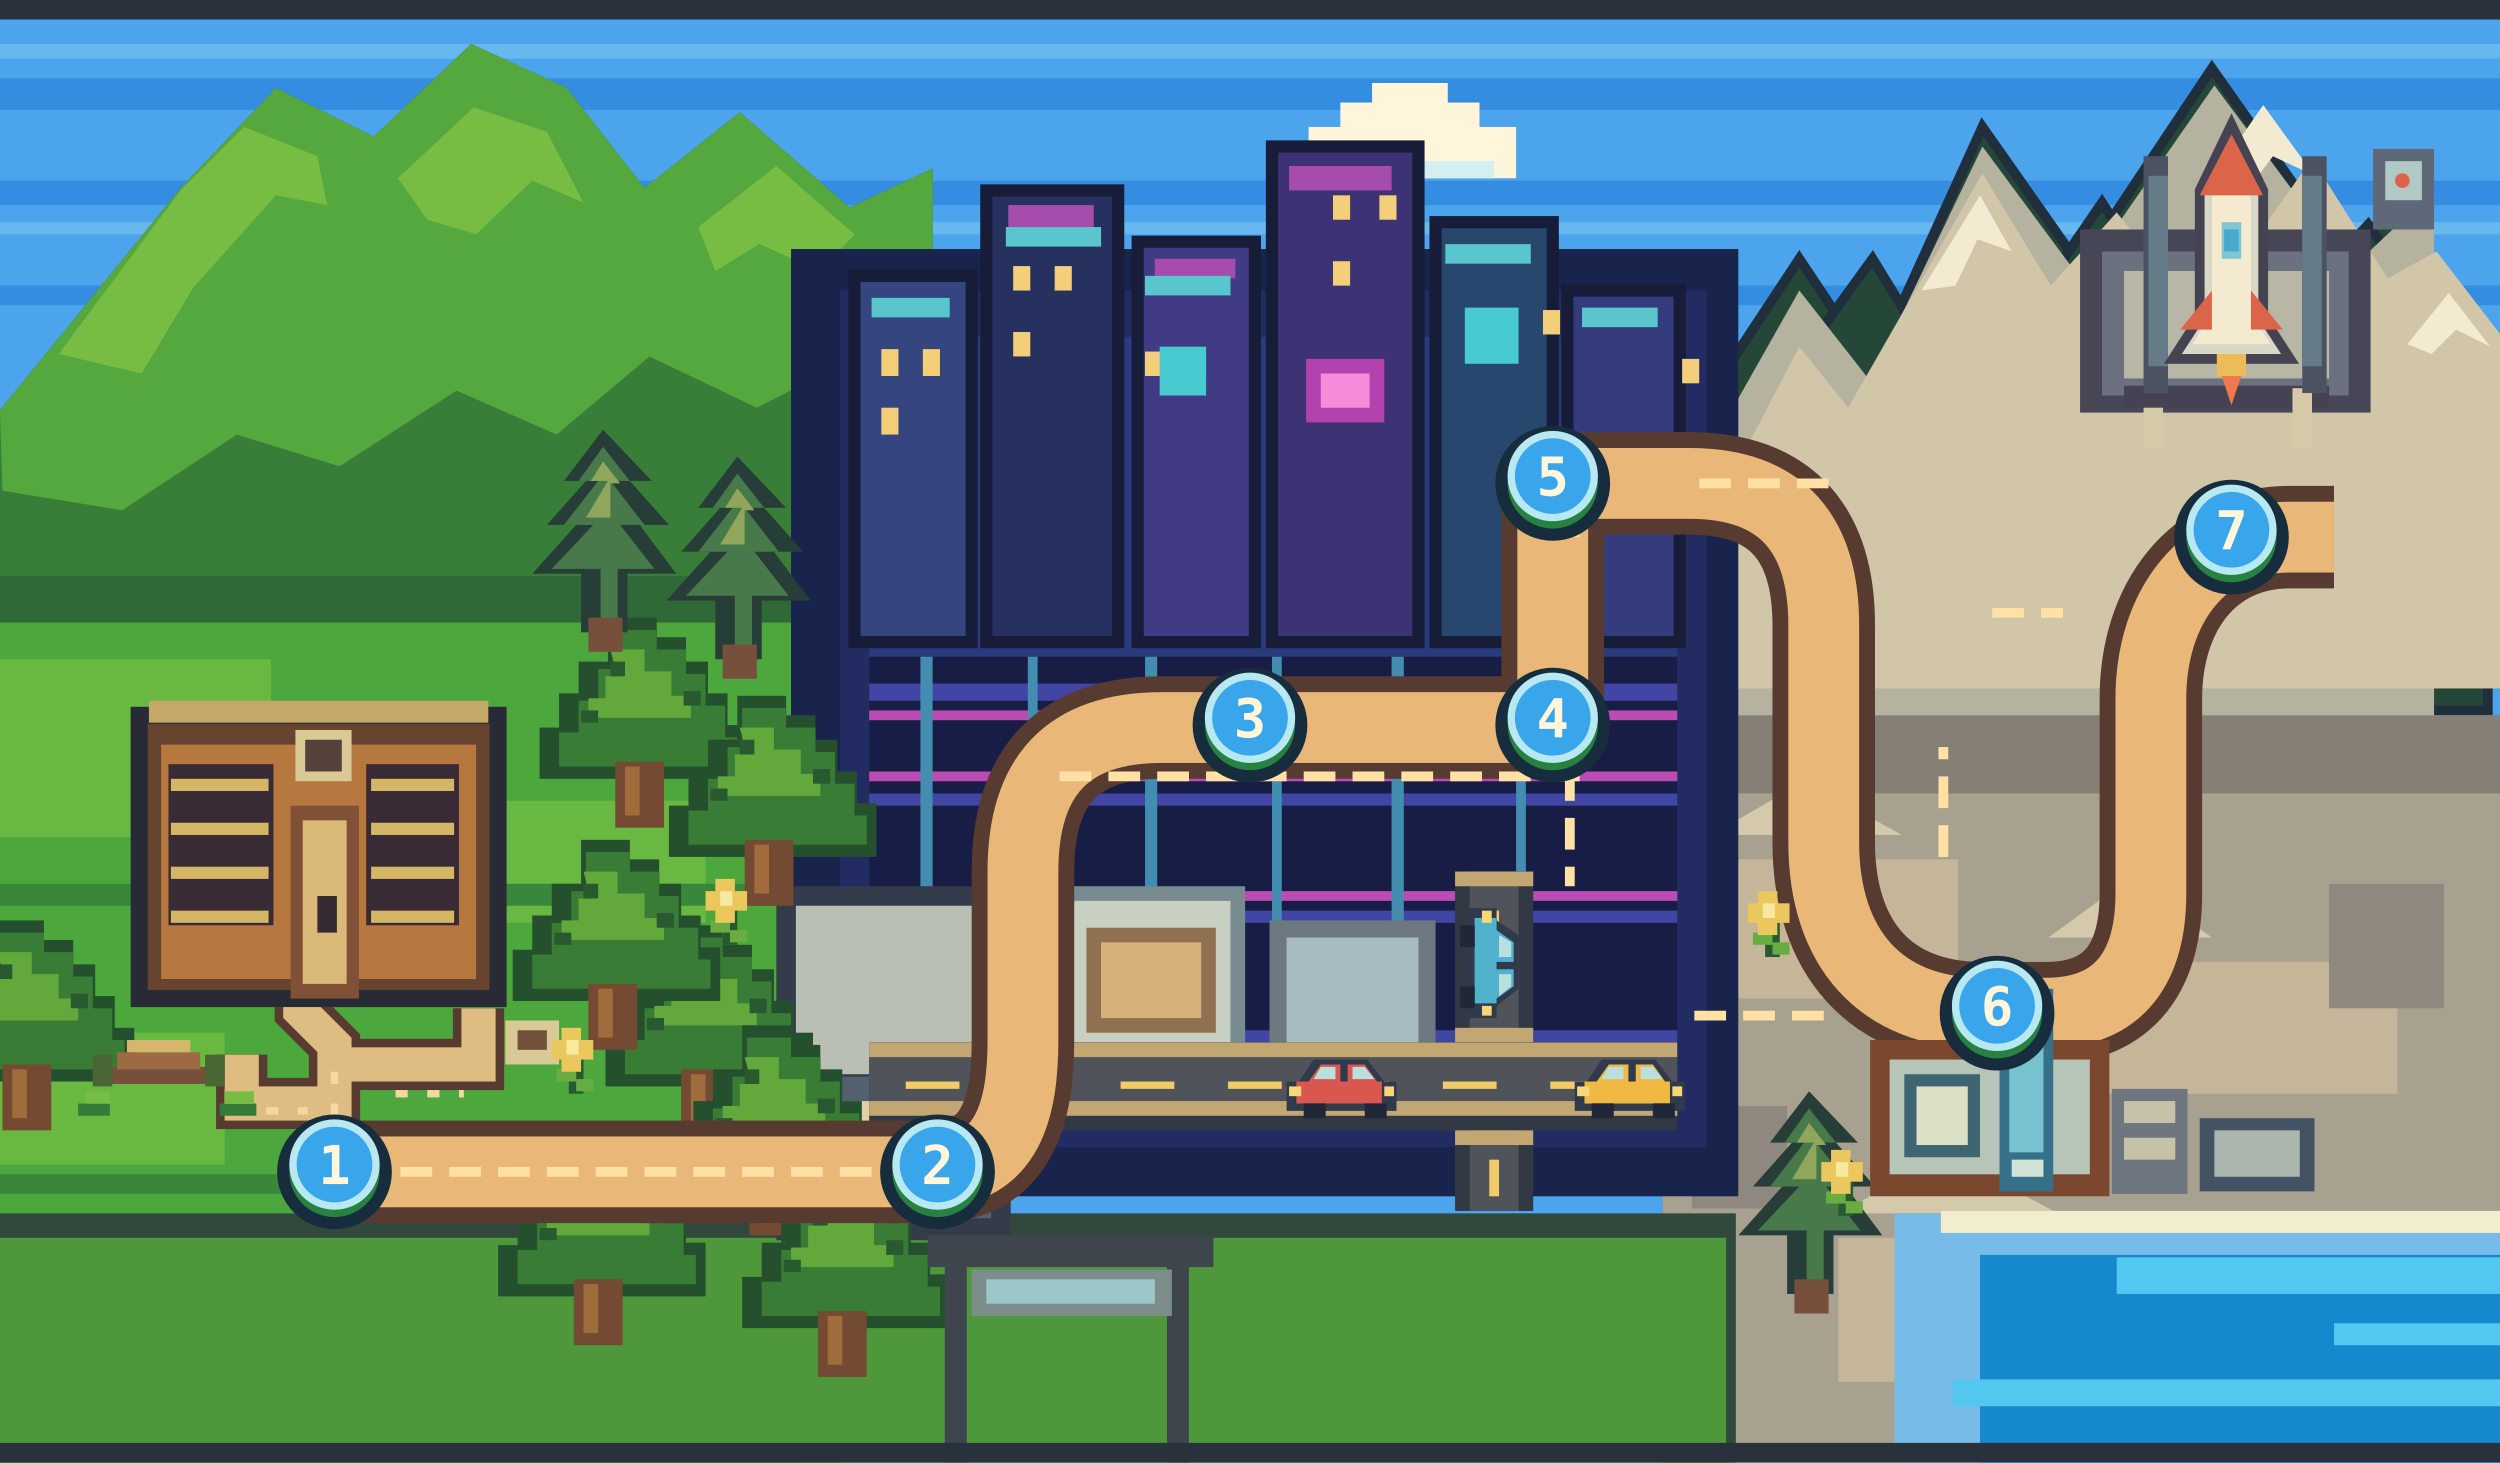
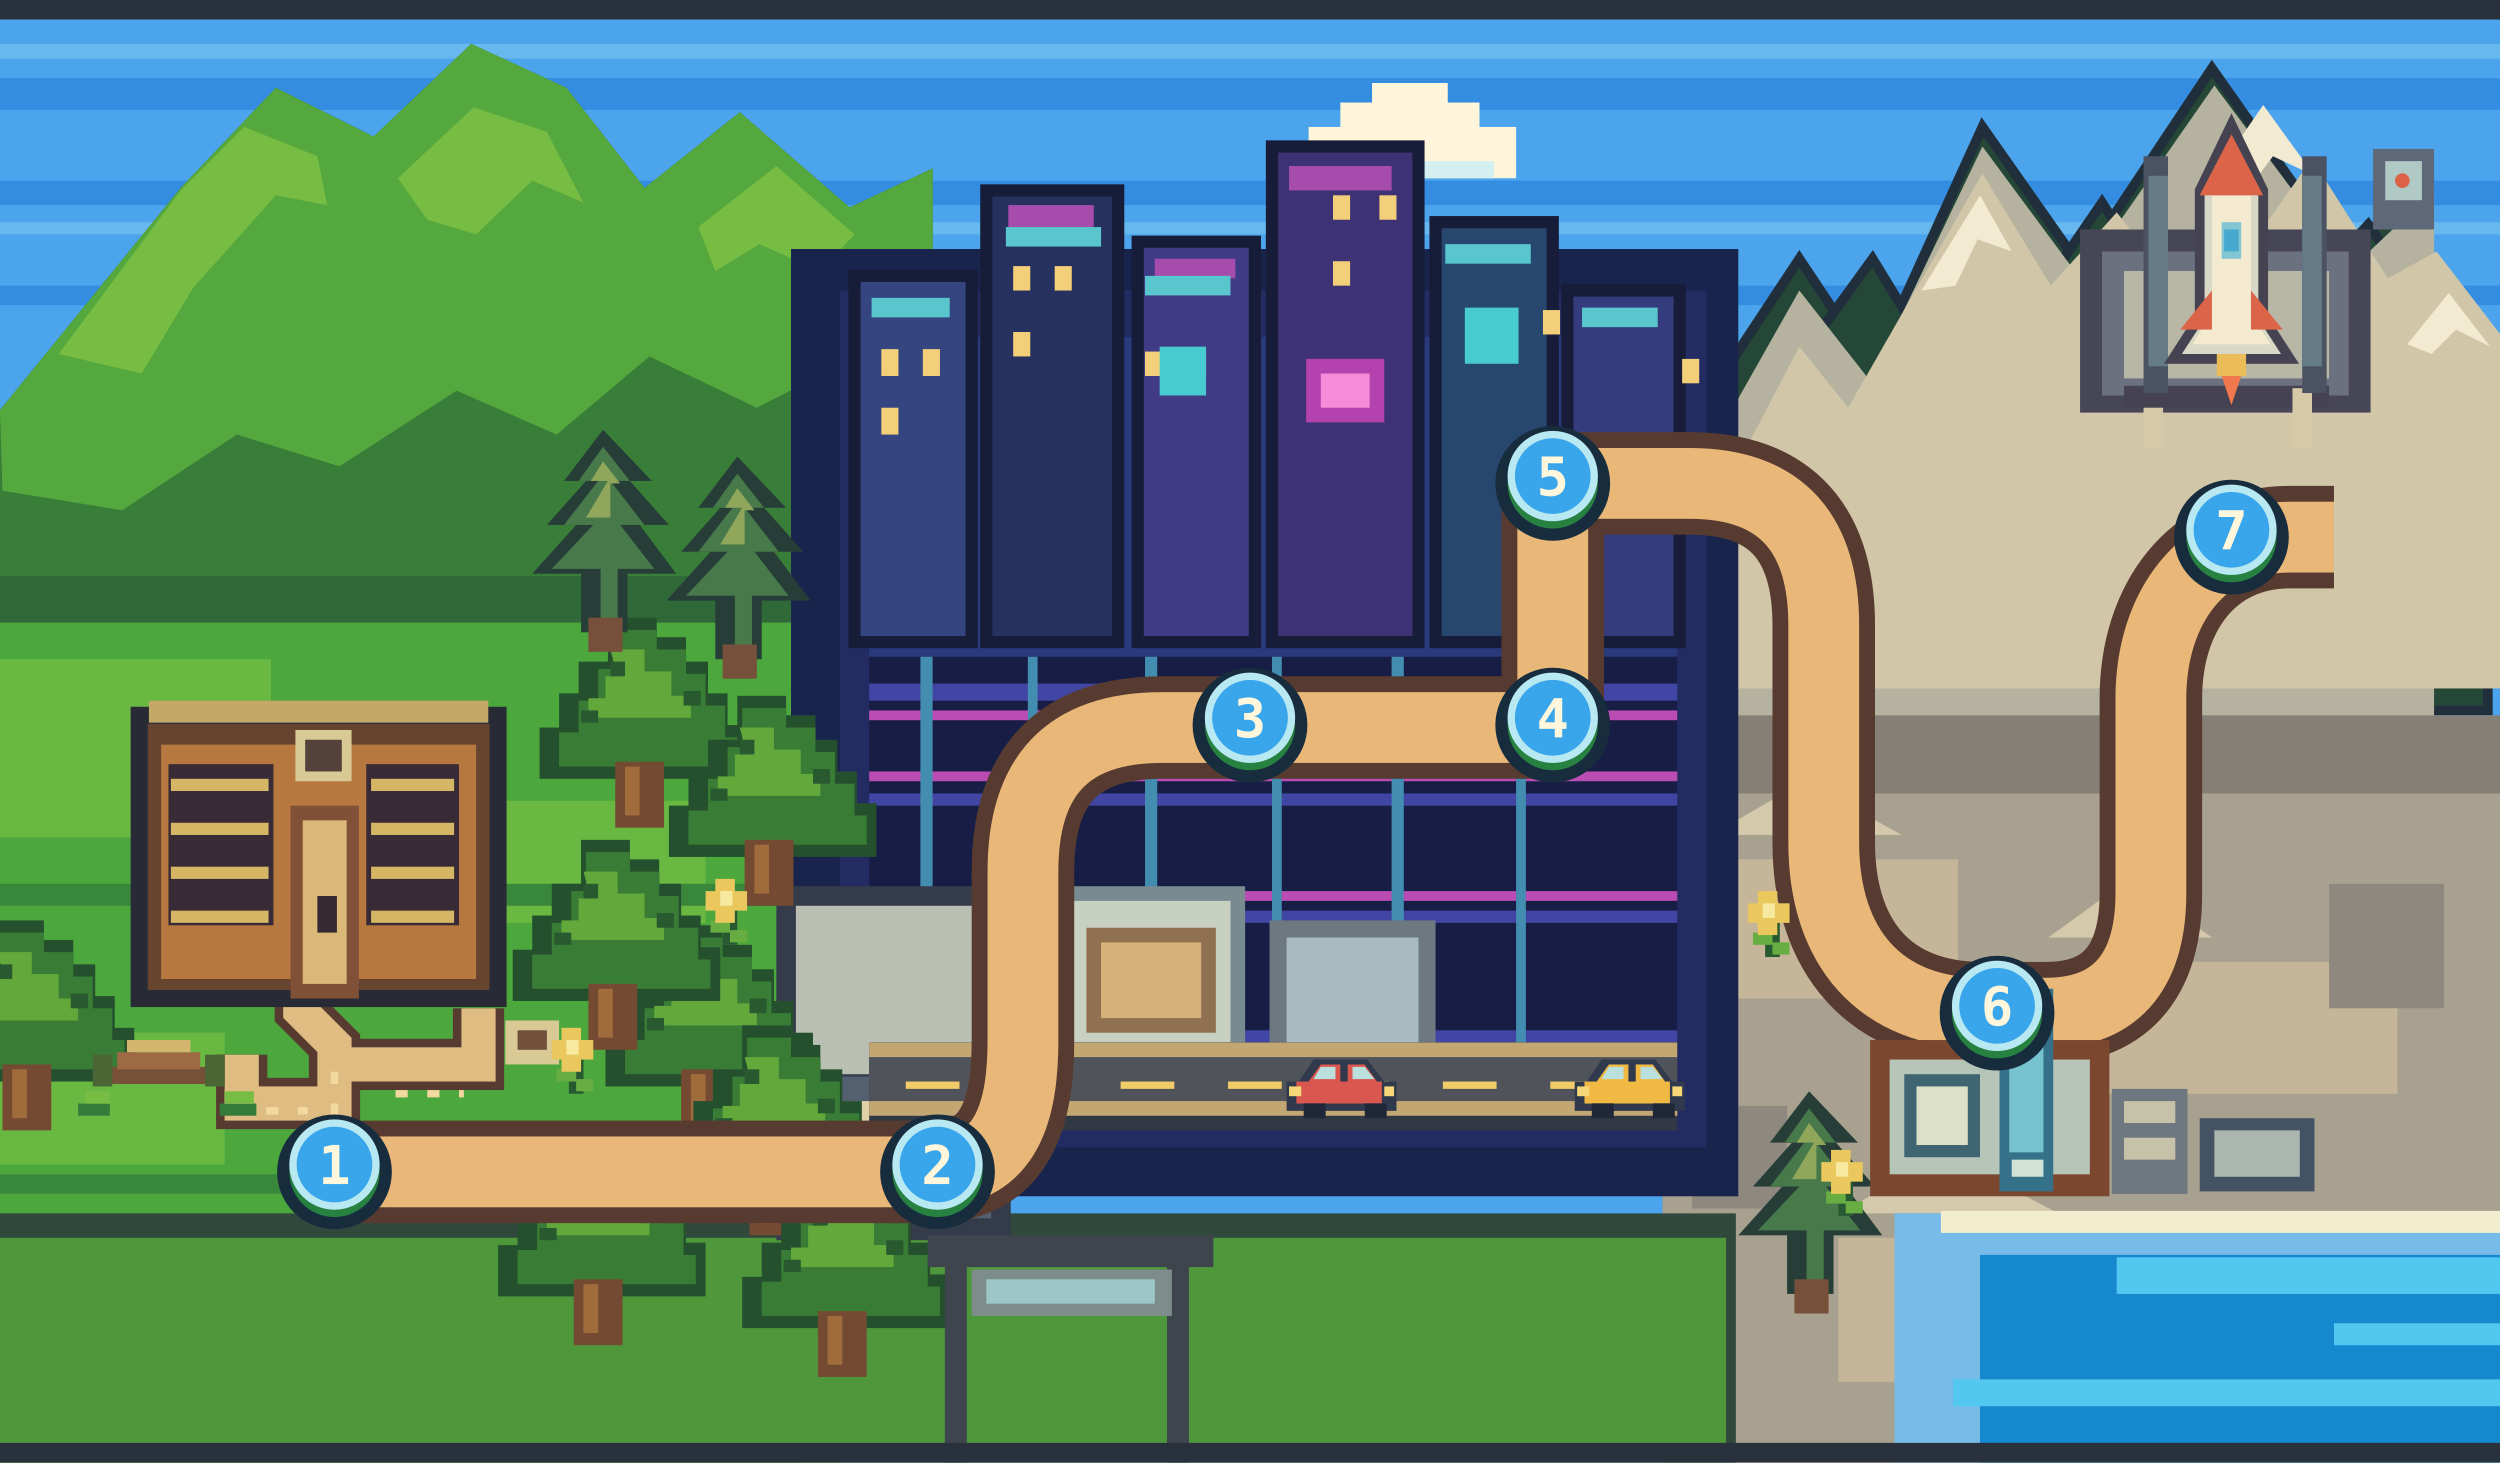
<svg xmlns="http://www.w3.org/2000/svg" viewBox="0 0 1024 599" fill="none">
  <defs>
    <g id="tree">
      <path fill="#24502d" d="M28 0h20v8h12v10h9v13h8v13h8v22H0V45h8V31h8V18h12z" />
      <path fill="#397c35" d="M30 5h18v8h12v10h8v13h8v13h5v12H8V47h8V34h8V21h6z" />
      <path fill="#63a83b" d="M29 13h14v9h11v10h8v9H20v-8h7v-9h5z" />
      <path fill="#754a32" d="M31 59h20v27H31z" />
      <path fill="#a16c3c" d="M35 61h6v20h-6z" />
      <path fill="#28592f" d="M17 38h7v5h-7zm42-8h7v6h-7zM29 18h6v6h-6z" />
    </g>
    <g id="pine">
      <path fill="#263e37" d="M36 0 20 21h9L13 39h12L7 59h20v24h19V59h20L51 39h12L47 21h9z" />
      <path fill="#47794a" d="m36 7-10 14h8L20 39h12L15 57h20v22h7V57h15L43 39h10L39 21h8z" />
      <path fill="#8fa65b" d="m36 13-5 8h7l-9 15h10V22h4z" />
      <path fill="#76503a" d="M30 77h14v14H30z" />
    </g>
    <g id="cloud">
      <path fill="#fff5da" d="M0 18h13V8h13V0h31v8h13v10h15v21H0z" />
      <path fill="#d3eff0" d="M8 32h68v7H8z" />
    </g>
    <g id="flower">
      <path fill="#285a32" d="M7 8h6v19H7z" />
      <path fill="#68ad42" d="M2 17h8v5H2zm8 4h7v5h-7z" />
      <path fill="#eac85d" d="M4 0h8v5h5v8h-5v5H4v-5H0V5h4z" />
      <path fill="#f7e9a0" d="M6 5h5v6H6z" />
    </g>
    <g id="car">
      <path fill="#303a4c" d="M4 13h5l6-9h22l7 9h5v12H4z" />
      <path fill="currentColor" d="M8 13h35v9H8zM18 6h8v7h-13zM29 6h7l5 7H29z" />
      <path fill="#b9e0dd" d="M18 7h6v5h-9zm13 0h5l4 5h-9z" />
      <path fill="#f7d879" d="M5 15h5v4H5zm39 0h4v4h-4z" />
      <path fill="#202738" d="M11 22h9v6h-9zm25 0h9v6h-9z" />
    </g>
  </defs>
  <path fill="#4ba4ec" d="M0 0h1024v599H0z" />
  <path fill="#348de0" d="M0 32h1024v13H0zM0 74h1024v10H0zM0 117h1024v8H0z" />
  <path fill="#67b8ef" d="M0 18h1024v6H0zM0 91h1024v5H0z" />
  <use href="#cloud" x="20" y="129" />
  <use href="#cloud" x="278" y="79" />
  <use href="#cloud" x="536" y="34" />
  <use href="#cloud" x="904" y="139" />
  <path fill="#397e38" d="M0 168 74 77l39-41 40 20 40-38 39 18 32 41 39-31 45 39 34-16v190H0z" />
  <path fill="#55a83d" d="m0 168 74-91 39-41 40 20 40-38 39 18 32 41 39-31 45 39 34-16v88l-35-9-37 19-44-21-38 32-41-18-48 31-42-13-47 31-49-8z" />
  <path fill="#77bd43" d="m24 145 50-67 26-26 30 12 4 20-21-4-34 38-21 35zm139-72 31-29 30 10 15 29-21-9-23 22-20-6zm123 20 32-25 32 28-14 15-25-11-18 11z" />
  <path fill="#2f6937" d="M0 236h328v363H0z" />
  <path fill="#4ca83c" d="M0 255h344v344H0z" />
  <path fill="#69b841" d="M0 270h111v73H0zm171 58h118v50H171zM0 423h92v54H0zm210 54h111v54H210z" />
  <path fill="#39873b" d="M0 362h332v9H0zm0 119h326v8H0zm0 96h339v9H0z" />
  <g fill="#244737" stroke="#202f3b" stroke-width="4">
    <path d="m669 209 68-103 30 45 45-99 40 57 54-81 55 78 33-37v246H669z" />
    <path d="m738 146 29-40 19 31 26-57 25 38 24-35 29 45 24-62 35 49 21-23 49 69v130H738z" />
  </g>
  <path fill="#b5b3a0" d="m681 218 56-99 29 37 46-96 40 54 55-79 56 75 34-32v220H681z" />
  <path fill="#d1c6a8" d="m703 207 34-65 20 25 55-96 28 46 27-30 34 43 46-65 31 49 20-11 40 52v127H703z" />
  <path fill="#f2ead1" d="m787 119 24-39 13 23-14-5-9 19zm118-44 22-32 21 29-17-8-12 16zm81 66 17-21 17 22-14-7-10 10z" />
  <path fill="#857f76" d="M681 293h343v306H681z" />
  <path fill="#a9a18f" d="M681 325h343v274H681z" />
  <path fill="#c5b69a" d="M705 352h97v57h-97zm136 42h141v54H841zm-88 113h137v59H753z" />
  <path fill="#8e887e" d="M693 453h39v42h-39zm261-91h47v51h-47zm-92 136h34v39h-34z" />
  <path fill="#d5c9ac" d="m701 342 38-22 40 22zm138 42 33-24 34 24zm-85 113 42-25 47 25z" />
  <path fill="#18244c" d="M324 102h388v388H324z" />
  <path fill="#222c62" d="M344 119h355v351H344z" />
  <path fill="#293a7d" d="M356 138h331v298H356z" />
  <path fill="#171d45" d="M356 269h331v167H356z" />
  <path fill="#4145a4" d="M356 280h331v7H356zm0 45h331v5H356zm0 48h331v5H356zm0 49h331v5H356z" />
  <path fill="#ba4cb3" d="M356 291h331v4H356zm0 25h331v4H356zm0 49h331v4H356z" />
  <path fill="#438db0" d="M377 269v167h5V269zm44 0v167h4V269zm48 0v167h5V269zm52 0v167h4V269zm49 0v167h5V269zm51 0v167h4V269z" />
  <g stroke="#171c39" stroke-width="5">
    <path fill="#34457f" d="M350 113h48v150h-48z" />
    <path fill="#27315f" d="M404 78h54v185h-54z" />
    <path fill="#413b86" d="M466 99h48v164h-48z" />
    <path fill="#3d3273" d="M521 60h60v203h-60z" />
    <path fill="#28476f" d="M588 91h48v172h-48z" />
    <path fill="#353c7d" d="M642 119h46v144h-46z" />
  </g>
  <path fill="#a64cac" d="M413 84h35v9h-35zm115-16h42v10h-42zM473 106h33v8h-33z" />
  <path fill="#59c5cd" d="M357 122h32v8h-32zm55-29h39v8h-39zm57 20h35v8h-35zm123-13h35v8h-35zm56 26h31v8h-31z" />
  <g fill="#f4cf7a">
    <path d="M361 143h7v11h-7zm17 0h7v11h-7zm-17 24h7v11h-7zm54-58h7v10h-7zm17 0h7v10h-7zm-17 27h7v10h-7zm54 8h7v10h-7zm18 0h7v10h-7zm59-64h7v10h-7zm19 0h7v10h-7zm-19 27h7v10h-7zm68 20h7v10h-7zm18 0h7v10h-7zm57 20h7v10h-7z" />
  </g>
  <path fill="#b442ae" d="M535 147h32v26h-32z" />
  <path fill="#f48cda" d="M541 153h20v14h-20z" />
  <path fill="#47cbd0" d="M600 126h22v23h-22zM475 142h19v20h-19z" />
  <path fill="#31483d" d="M0 497h711v102H0z" />
  <path fill="#4e983b" d="M0 507h707v92H0z" />
  <path fill="#343c4b" d="M318 363h96v145h-96z" />
  <path fill="#b9c0b3" d="M326 371h80v69h-80z" />
  <path fill="#526070" d="M326 441h80v58h-80z" />
  <path fill="#e0d0a8" d="M339 451h55v37h-55z" />
  <path fill="#73857b" d="M344 457h8v8h-8zm16 0h8v8h-8zm16 0h8v8h-8zm-32 16h8v8h-8zm16 0h8v8h-8zm16 0h8v8h-8z" />
  <path fill="#778b91" d="M433 363h77v73h-77z" />
  <path fill="#c8d0c2" d="M439 369h65v58h-65z" />
  <path fill="#8f7050" d="M445 380h53v43h-53z" />
  <path fill="#d6b27a" d="M451 386h41v31h-41z" />
  <path fill="#6d7880" d="M520 377h68v60h-68z" />
  <path fill="#a7bbc0" d="M527 384h54v44h-54z" />
  <path fill="#77bce8" d="M776 497h248v102H776z" />
  <path fill="#1689ce" d="M811 514h213v85H811z" />
  <path fill="#52c7ef" d="M867 515h157v15H867zm89 27h68v9h-68zM800 565h224v11H800z" />
  <path fill="#f2edce" d="M795 496h229v9H795z" />
  <path d="M137 481v-53l-14-14v-10m14 48h-38v-20m38 4h59v-23" stroke="#583b30" stroke-width="21" stroke-linejoin="miter" />
  <path d="M137 481v-53l-14-14v-10m14 48h-38v-20m38 4h59v-23" stroke="#dfbd82" stroke-width="14" stroke-linejoin="miter" />
  <path d="M137 470v-39m-28 24h17m36-7h28" stroke="#f3d99f" stroke-width="3" stroke-dasharray="5 8" />
  <path fill="#323945" d="M356 427h331v36H356z" />
  <path fill="#50545a" d="M356 433h331v24H356z" />
  <path fill="#c2a773" d="M356 427h331v6H356zm0 24h331v6H356z" />
  <path fill="#f1cc68" d="M371 443h22v3h-22zm44 0h22v3h-22zm44 0h22v3h-22zm44 0h22v3h-22zm44 0h22v3h-22zm44 0h22v3h-22zm44 0h22v3h-22z" />
-   <path fill="#323945" d="M596 357h32v70h-32zM596 463h32v33h-32z" />
-   <path fill="#50545a" d="M602 357h20v70h-20zM602 463h20v33h-20z" />
-   <path fill="#c2a773" d="M596 357h32v6h-32zm0 64h32v6h-32zM596 463h32v6h-32z" />
-   <path fill="#f1cc68" d="M610 373h4v19h-4zm0 102h4v15h-4z" />
  <use href="#car" x="523" y="430" color="#d9574f" />
  <use href="#car" x="641" y="430" color="#f0b943" />
-   <use href="#car" x="588" y="378" color="#50b2cc" transform="rotate(90 612 392)" />
  <g>
    <use href="#tree" x="-30" y="377" />
    <use href="#tree" x="248" y="379" />
    <use href="#tree" x="276" y="420" />
    <use href="#tree" x="210" y="344" />
    <use href="#tree" x="221" y="253" />
    <use href="#tree" x="274" y="285" />
    <use href="#tree" x="204" y="465" />
    <use href="#tree" x="304" y="478" />
    <use href="#pine" x="211" y="176" />
    <use href="#pine" x="266" y="187" />
    <use href="#pine" x="705" y="447" />
  </g>
  <g>
    <path fill="#67442f" stroke="#282b36" stroke-width="7" d="M57 293h147v116H57z" />
    <path fill="#b7783f" d="M66 305h129v96H66z" />
    <path fill="#392b36" d="M69 313h43v66H69zm81 0h38v66h-38z" />
    <path fill="#d5b665" d="M70 319h40v5H70zm0 18h40v5H70zm0 18h40v5H70zm0 18h40v5H70zm82-54h34v5h-34zm0 18h34v5h-34zm0 18h34v5h-34zm0 18h34v5h-34z" />
    <path fill="#805037" d="M119 330h28v79h-28z" />
    <path fill="#d9b878" d="M124 336h18v67h-18z" />
    <path fill="#352a31" d="M130 367h8v15h-8z" />
    <path fill="#d9c995" d="M121 299h23v21h-23z" />
    <path fill="#54413a" d="M125 303h15v13h-15z" />
    <path fill="#c4a868" d="M61 287h139v9H61z" />
  </g>
  <g>
    <path fill="#765039" d="M44 437h42v7H44z" />
    <path fill="#9d6a43" d="M48 431h34v7H48z" />
    <path fill="#4b6635" d="M38 432h8v13h-8zm46 0h8v13h-8z" />
    <path fill="#d4b66e" d="M52 426h26v5H52z" />
    <path fill="#347b39" d="M32 452h13v5H32zm58 0h15v5H90z" />
    <path fill="#78bd43" d="M35 447h10v5H35zm57 0h12v5H92z" />
    <path fill="#d9c995" d="M207 418h22v18h-22z" />
    <path fill="#71513b" d="M212 422h12v8h-12z" />
  </g>
  <path fill="#3e454d" d="M380 506h117v13H380zm7 13h9v80h-9zm91 0h9v80h-9z" />
  <path fill="#7c8d8b" d="M398 520h82v19h-82z" />
  <path fill="#9dc6c9" d="M404 524h69v10h-69z" />
  <path d="M137 480h245c31 0 37-26 37-54v-69c0-39 18-59 57-59h160V198h56c39 0 55 22 55 58v89c0 43 23 70 65 70h26c31 0 43-20 43-49v-80c0-37 21-66 57-66h18" stroke="#583b30" stroke-width="42" stroke-linejoin="round" />
  <path d="M137 480h245c31 0 37-26 37-54v-69c0-39 18-59 57-59h160V198h56c39 0 55 22 55 58v89c0 43 23 70 65 70h26c31 0 43-20 43-49v-80c0-37 21-66 57-66h18" stroke="#e9b879" stroke-width="29" stroke-linejoin="round" />
-   <path d="M146 480h236m54-162h209m0-100v-10m53-10h56m-111 99v64m53 55h51m49-67v-41m22-57h25" stroke="#ffe1a5" stroke-width="4" stroke-dasharray="9 11" stroke-linecap="square" />
  <g>
    <path fill="#7b482f" d="M766 426h98v64h-98z" />
    <path fill="#b6c5b8" d="M774 434h82v47h-82z" />
    <path fill="#3e6571" d="M780 440h31v34h-31z" />
    <path fill="#dce0c6" d="M785 445h21v24h-21z" />
    <path fill="#6e7680" d="M865 446h31v43h-31z" />
    <path fill="#c6c2a9" d="M870 451h21v9h-21zm0 15h21v9h-21z" />
    <path fill="#435363" d="M901 458h47v30h-47z" />
    <path fill="#abb7ae" d="M907 463h35v19h-35z" />
    <path fill="#36718a" d="M819 405h22v83h-22z" />
    <path fill="#77c2cf" d="M823 412h14v60h-14z" />
    <path fill="#d1e3d6" d="M824 475h13v7h-13z" />
  </g>
  <g>
    <path fill="#464657" d="M852 94h119v75H852z" />
    <path fill="#6c7180" d="M861 103h101v59H861z" />
    <path fill="#b8b6a4" d="M870 111h84v44h-84z" />
    <path fill="#454251" d="M870 158h84v9h-84z" />
    <path fill="#d6c9a8" d="M878 167h8v17h-8zm61-8h8v25h-8z" />
    <path fill="#4b5363" d="M878 64h10v97h-10zM943 64h10v97h-10z" />
    <path fill="#657b88" d="M880 72h8v78h-8zM943 72h8v78h-8z" />
    <path fill="#d9d7c5" stroke="#454251" stroke-width="4" d="M901 78 914 51l13 27v52l11 17h-48l11-17z" />
    <path fill="#f3ead0" d="M906 80h16v48l8 13h-32l8-13z" />
    <path fill="#dc6549" d="m901 80 13-25 13 25zM906 119l-13 16h13zm16 0 13 16h-13z" />
    <path fill="#81c6d2" d="M910 91h8v15h-8z" />
    <path fill="#48a9ce" d="M911 94h6v9h-6z" />
    <path fill="#ebbd58" d="M908 145h12v9h-12z" />
    <path fill="#f1784c" d="M910 154h8l-4 12z" />
    <path fill="#5f6878" d="M972 61h25v33h-25z" />
    <path fill="#b1c9c4" d="M977 66h15v16h-15z" />
    <circle cx="984" cy="74" r="3" fill="#dc6149" />
  </g>
  <use href="#flower" x="226" y="421" />
  <use href="#flower" x="289" y="360" />
  <use href="#flower" x="716" y="365" />
  <use href="#flower" x="746" y="471" />
  <g fill="#278141" stroke="#172c3d" stroke-width="5">
    <circle cx="137" cy="480" r="21" />
    <circle cx="384" cy="480" r="21" />
    <circle cx="512" cy="297" r="21" />
    <circle cx="636" cy="297" r="21" />
    <circle cx="636" cy="198" r="21" />
    <circle cx="818" cy="415" r="21" />
    <circle cx="914" cy="220" r="21" />
  </g>
  <g fill="#39a6ec" stroke="#b8e8f1" stroke-width="3">
    <circle cx="137" cy="477" r="17" />
    <circle cx="384" cy="477" r="17" />
    <circle cx="512" cy="294" r="17" />
    <circle cx="636" cy="294" r="17" />
    <circle cx="636" cy="195" r="17" />
    <circle cx="818" cy="412" r="17" />
    <circle cx="914" cy="217" r="17" />
  </g>
  <g fill="#fff6db" font-family="monospace" font-size="22" font-weight="900" text-anchor="middle">
    <text x="137" y="485">1</text>
    <text x="384" y="485">2</text>
    <text x="512" y="302">3</text>
    <text x="636" y="302">4</text>
    <text x="636" y="203">5</text>
    <text x="818" y="420">6</text>
    <text x="914" y="225">7</text>
  </g>
  <path fill="#29313c" d="M0 0h1024v8H0zM0 591h1024v8H0z" />
</svg>
